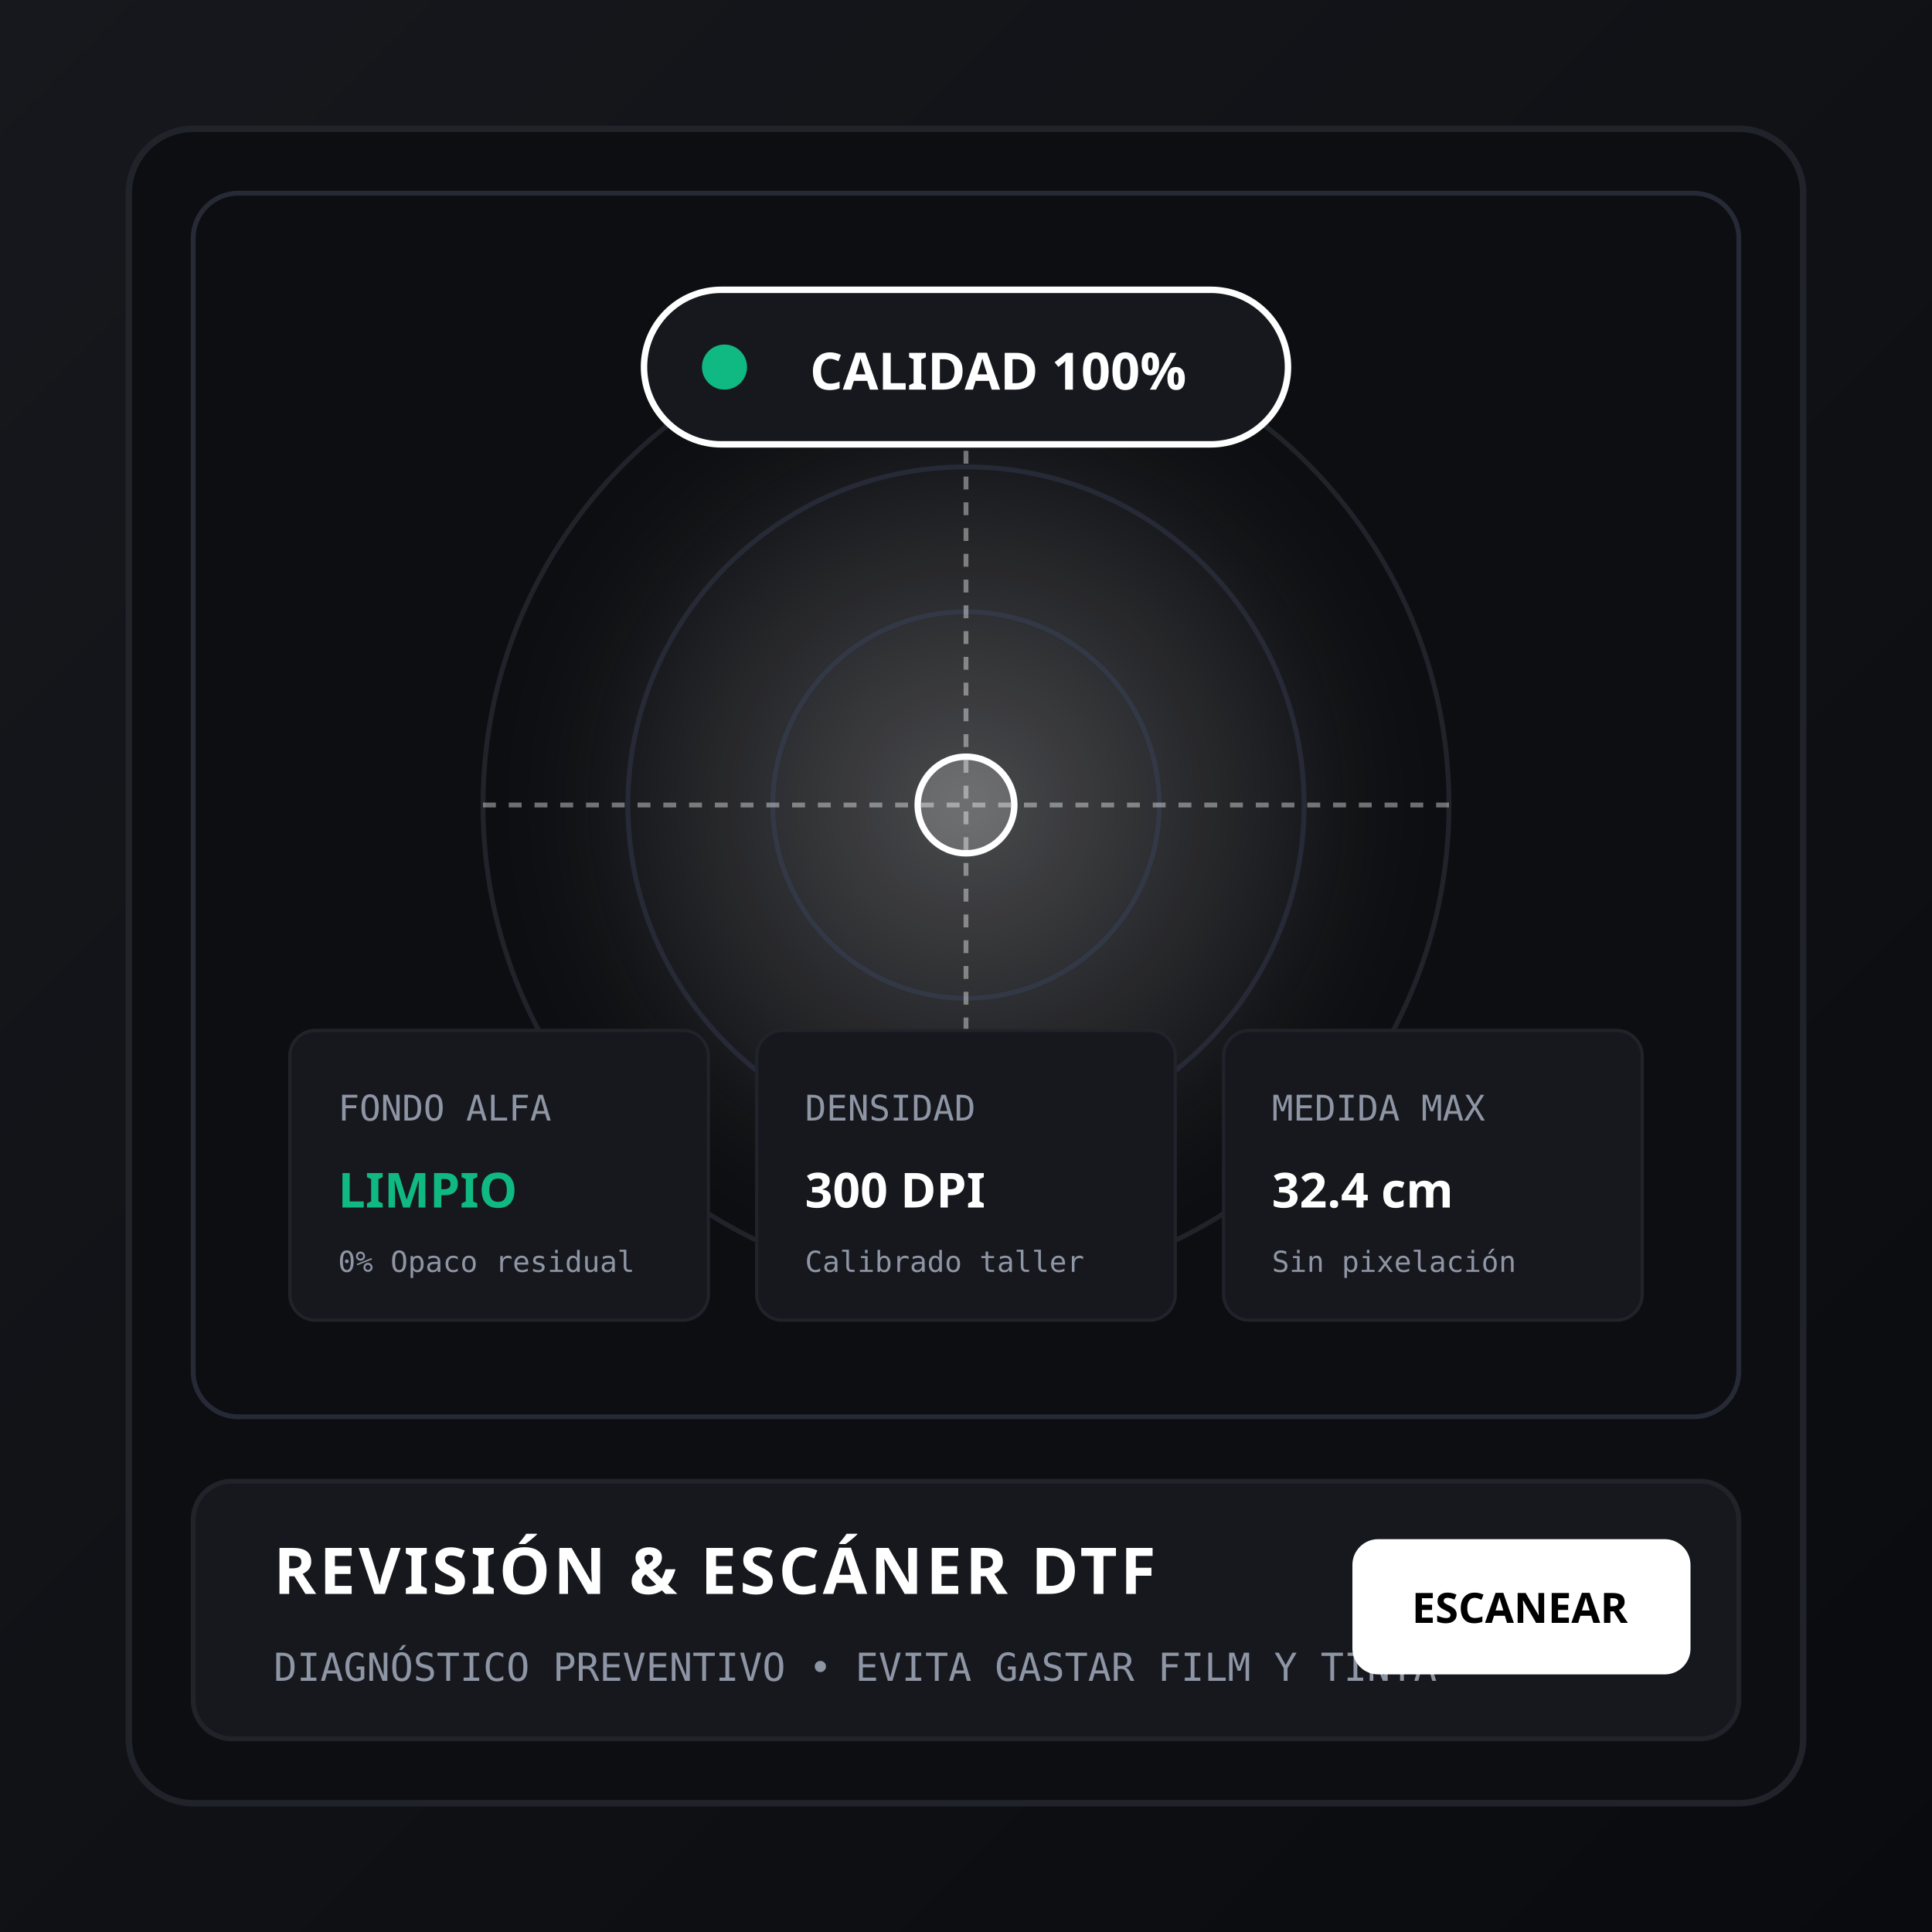
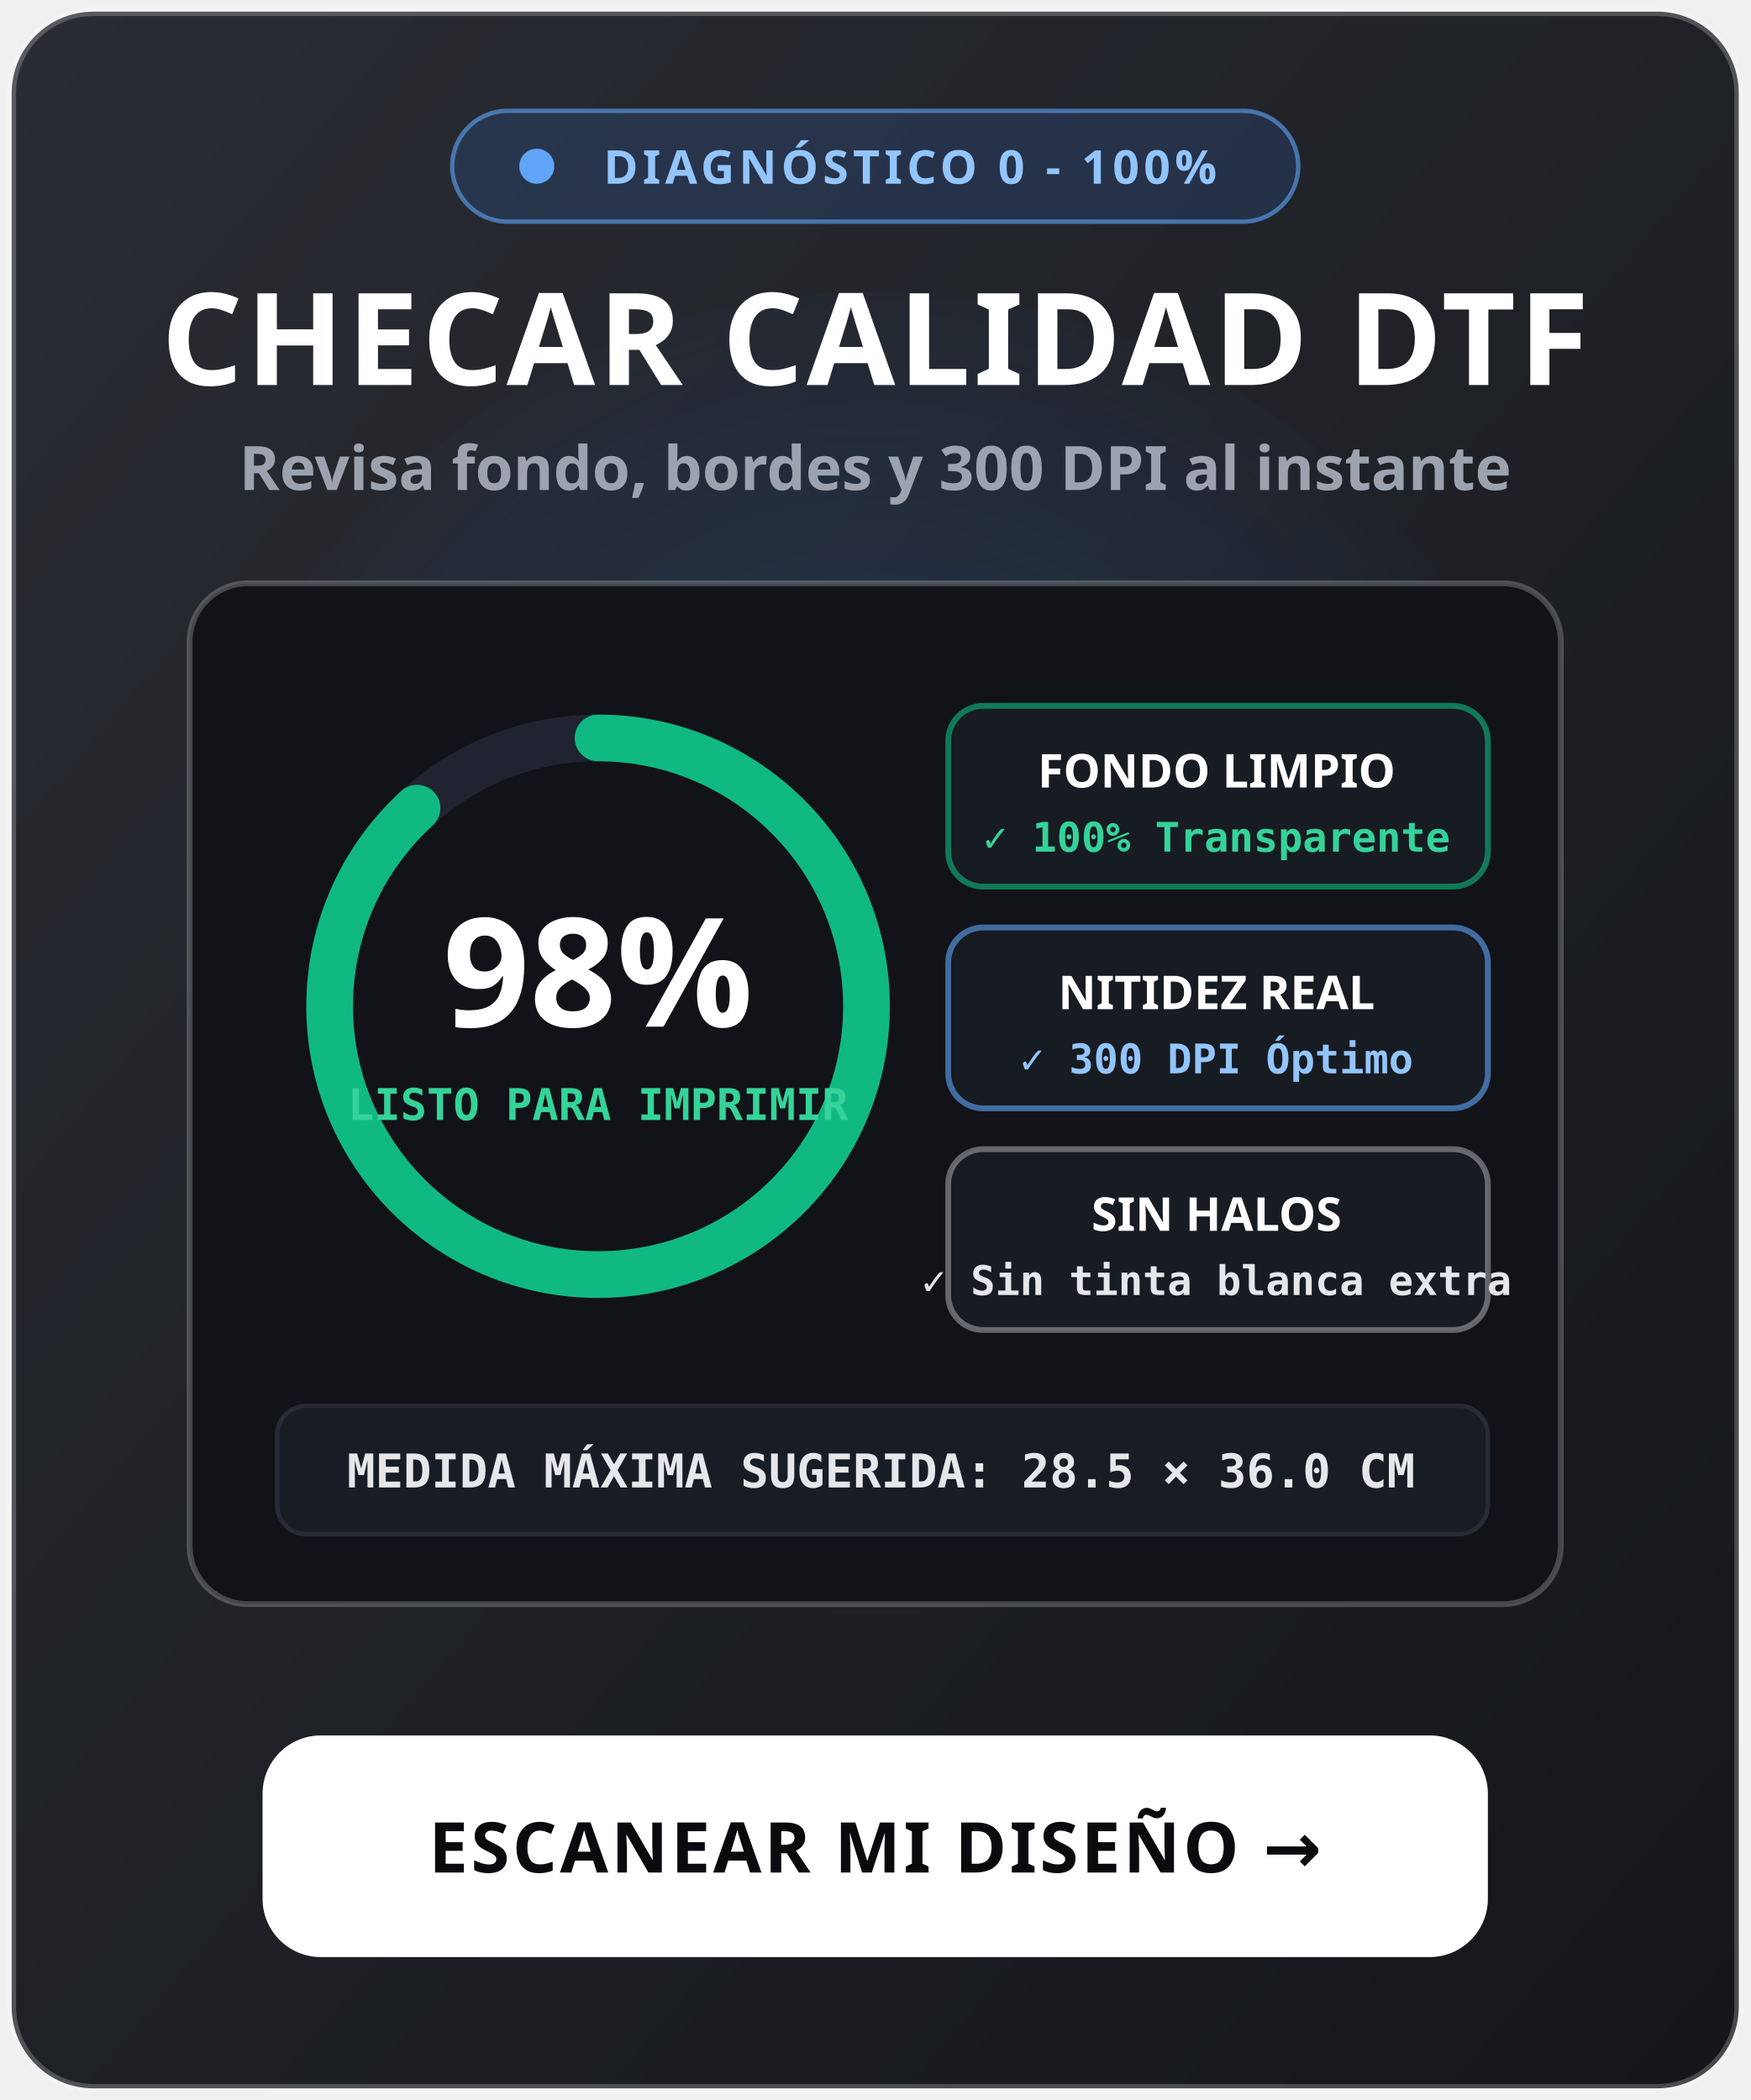
- <svg xmlns="http://www.w3.org/2000/svg" viewBox="0 0 600 600" width="100%" height="100%">
+ <svg xmlns="http://www.w3.org/2000/svg" viewBox="0 0 600 720" width="100%" height="100%">
  <defs>
-     <linearGradient id="bgGrad2" x1="0%" y1="0%" x2="100%" y2="100%">
-       <stop offset="0%" stop-color="#16181D" />
-       <stop offset="100%" stop-color="#0A0B0E" />
+     <linearGradient id="cardBg2" x1="0%" y1="0%" x2="100%" y2="100%">
+       <stop offset="0%" stop-color="#181B22" stop-opacity="0.92" />
+       <stop offset="100%" stop-color="#0B0D11" stop-opacity="0.96" />
    </linearGradient>
-     <radialGradient id="radarGrad" cx="50%" cy="50%" r="50%">
-       <stop offset="0%" stop-color="#FFFFFF" stop-opacity="0.25" />
-       <stop offset="70%" stop-color="#FFFFFF" stop-opacity="0.05" />
-       <stop offset="100%" stop-color="#000000" stop-opacity="0" />
+     <radialGradient id="glow2" cx="50%" cy="45%" r="50%">
+       <stop offset="0%" stop-color="#3B82F6" stop-opacity="0.22" />
+       <stop offset="100%" stop-color="#3B82F6" stop-opacity="0" />
    </radialGradient>
  </defs>
-   <rect width="600" height="600" fill="url(#bgGrad2)" />
-   <rect x="40" y="40" width="520" height="520" rx="20" fill="#0D0E11" stroke="#20232A" stroke-width="2" />
-   <rect x="60" y="60" width="480" height="380" rx="14" fill="#0D0E11" stroke="#262A36" stroke-width="1.5" />
-   <circle cx="300" cy="250" r="150" fill="url(#radarGrad)" stroke="#20232A" stroke-width="1.5" />
-   <circle cx="300" cy="250" r="105" fill="none" stroke="#262A36" stroke-width="1.5" />
-   <circle cx="300" cy="250" r="60" fill="none" stroke="#333846" stroke-width="1.5" />
-   <circle cx="300" cy="250" r="15" fill="#FFFFFF" fill-opacity="0.2" stroke="#FFFFFF" stroke-width="2" />
-   <line x1="150" y1="250" x2="450" y2="250" stroke="#FFFFFF" stroke-opacity="0.4" stroke-width="1.5" stroke-dasharray="4,4" />
-   <line x1="300" y1="100" x2="300" y2="400" stroke="#FFFFFF" stroke-opacity="0.4" stroke-width="1.5" stroke-dasharray="4,4" />
-   <rect x="200" y="90" width="200" height="48" rx="24" fill="#16181D" stroke="#FFFFFF" stroke-width="2" />
-   <circle cx="225" cy="114" r="7" fill="#10B981" />
-   <text x="310" y="121" font-family="sans-serif" font-weight="900" font-size="16" fill="#FFFFFF" text-anchor="middle">CALIDAD 100%</text>
-   <rect x="90" y="320" width="130" height="90" rx="8" fill="#16181D" stroke="#20232A" />
-   <text x="105" y="348" font-family="monospace" font-size="11" fill="#8E95A5">FONDO ALFA</text>
-   <text x="105" y="375" font-family="sans-serif" font-weight="800" font-size="15" fill="#10B981">LIMPIO</text>
-   <text x="105" y="395" font-family="monospace" font-size="9" fill="#8E95A5">0% Opaco residual</text>
-   <rect x="235" y="320" width="130" height="90" rx="8" fill="#16181D" stroke="#20232A" />
-   <text x="250" y="348" font-family="monospace" font-size="11" fill="#8E95A5">DENSIDAD</text>
-   <text x="250" y="375" font-family="sans-serif" font-weight="800" font-size="15" fill="#FFFFFF">300 DPI</text>
-   <text x="250" y="395" font-family="monospace" font-size="9" fill="#8E95A5">Calibrado taller</text>
-   <rect x="380" y="320" width="130" height="90" rx="8" fill="#16181D" stroke="#20232A" />
-   <text x="395" y="348" font-family="monospace" font-size="11" fill="#8E95A5">MEDIDA MAX</text>
-   <text x="395" y="375" font-family="sans-serif" font-weight="800" font-size="15" fill="#FFFFFF">32.4 cm</text>
-   <text x="395" y="395" font-family="monospace" font-size="9" fill="#8E95A5">Sin pixelación</text>
-   <rect x="60" y="460" width="480" height="80" rx="12" fill="#16181D" stroke="#20232A" stroke-width="1.5" />
-   <text x="85" y="495" font-family="sans-serif" font-weight="900" font-size="20" fill="#FFFFFF" letter-spacing="1">REVISIÓN &amp; ESCÁNER DTF</text>
-   <text x="85" y="522" font-family="monospace" font-size="12" fill="#8E95A5">DIAGNÓSTICO PREVENTIVO • EVITA GASTAR FILM Y TINTA</text>
-   <rect x="420" y="478" width="105" height="42" rx="8" fill="#FFFFFF" />
-   <text x="472" y="504" font-family="sans-serif" font-weight="900" font-size="13" fill="#000000" text-anchor="middle">ESCANEAR</text>
+   <rect x="4" y="4" width="592" height="712" rx="28" fill="url(#cardBg2)" stroke="#FFFFFF" stroke-opacity="0.22" stroke-width="3" />
+   <circle cx="300" cy="340" r="240" fill="url(#glow2)" />
+   <rect x="155" y="38" width="290" height="38" rx="19" fill="#3B82F6" fill-opacity="0.15" stroke="#60A5FA" stroke-opacity="0.6" stroke-width="1.5" />
+   <circle cx="184" cy="57" r="6" fill="#60A5FA" />
+   <text x="312" y="63" font-family="sans-serif" font-weight="800" font-size="16" fill="#93C5FD" text-anchor="middle" letter-spacing="1.5">DIAGNÓSTICO 0 - 100%</text>
+   <text x="300" y="132" font-family="sans-serif" font-weight="900" font-size="44" fill="#FFFFFF" text-anchor="middle" letter-spacing="1">CHECAR CALIDAD DTF</text>
+   <text x="300" y="168" font-family="sans-serif" font-weight="600" font-size="21" fill="#9CA3AF" text-anchor="middle">Revisa fondo, bordes y 300 DPI al instante</text>
+   <rect x="65" y="200" width="470" height="350" rx="20" fill="#111318" stroke="#FFFFFF" stroke-opacity="0.22" stroke-width="2" />
+   <circle cx="205" cy="345" r="92" fill="none" stroke="#1F2430" stroke-width="16" />
+   <circle cx="205" cy="345" r="92" fill="none" stroke="#10B981" stroke-width="16" stroke-dasharray="510 580" stroke-linecap="round" transform="rotate(-90 205 345)" />
+   <text x="205" y="352" font-family="sans-serif" font-weight="900" font-size="52" fill="#FFFFFF" text-anchor="middle">98%</text>
+   <text x="205" y="384" font-family="monospace" font-weight="800" font-size="15" fill="#34D399" text-anchor="middle">LISTO PARA IMPRIMIR</text>
+   <rect x="325" y="242" width="185" height="62" rx="12" fill="#171B22" stroke="#10B981" stroke-opacity="0.6" stroke-width="2" />
+   <text x="417" y="270" font-family="sans-serif" font-weight="800" font-size="16" fill="#FFFFFF" text-anchor="middle">FONDO LIMPIO</text>
+   <text x="417" y="292" font-family="monospace" font-weight="700" font-size="14" fill="#34D399" text-anchor="middle">✓ 100% Transparente</text>
+   <rect x="325" y="318" width="185" height="62" rx="12" fill="#171B22" stroke="#60A5FA" stroke-opacity="0.6" stroke-width="2" />
+   <text x="417" y="346" font-family="sans-serif" font-weight="800" font-size="16" fill="#FFFFFF" text-anchor="middle">NITIDEZ REAL</text>
+   <text x="417" y="368" font-family="monospace" font-weight="700" font-size="14" fill="#93C5FD" text-anchor="middle">✓ 300 DPI Óptimo</text>
+   <rect x="325" y="394" width="185" height="62" rx="12" fill="#171B22" stroke="#FFFFFF" stroke-opacity="0.35" stroke-width="2" />
+   <text x="417" y="422" font-family="sans-serif" font-weight="800" font-size="16" fill="#FFFFFF" text-anchor="middle">SIN HALOS</text>
+   <text x="417" y="444" font-family="monospace" font-weight="700" font-size="14" fill="#E5E7EB" text-anchor="middle">✓ Sin tinta blanca extra</text>
+   <rect x="95" y="482" width="415" height="44" rx="10" fill="#181C24" stroke="#262B36" stroke-width="1.5" />
+   <text x="302" y="510" font-family="monospace" font-weight="700" font-size="16" fill="#E5E7EB" text-anchor="middle">MEDIDA MÁXIMA SUGERIDA: 28.5 × 36.0 CM</text>
+   <rect x="90" y="595" width="420" height="76" rx="20" fill="#FFFFFF" />
+   <text x="300" y="642" font-family="sans-serif" font-weight="900" font-size="24" fill="#0A0B0E" text-anchor="middle" letter-spacing="1">ESCANEAR MI DISEÑO →</text>
</svg>
